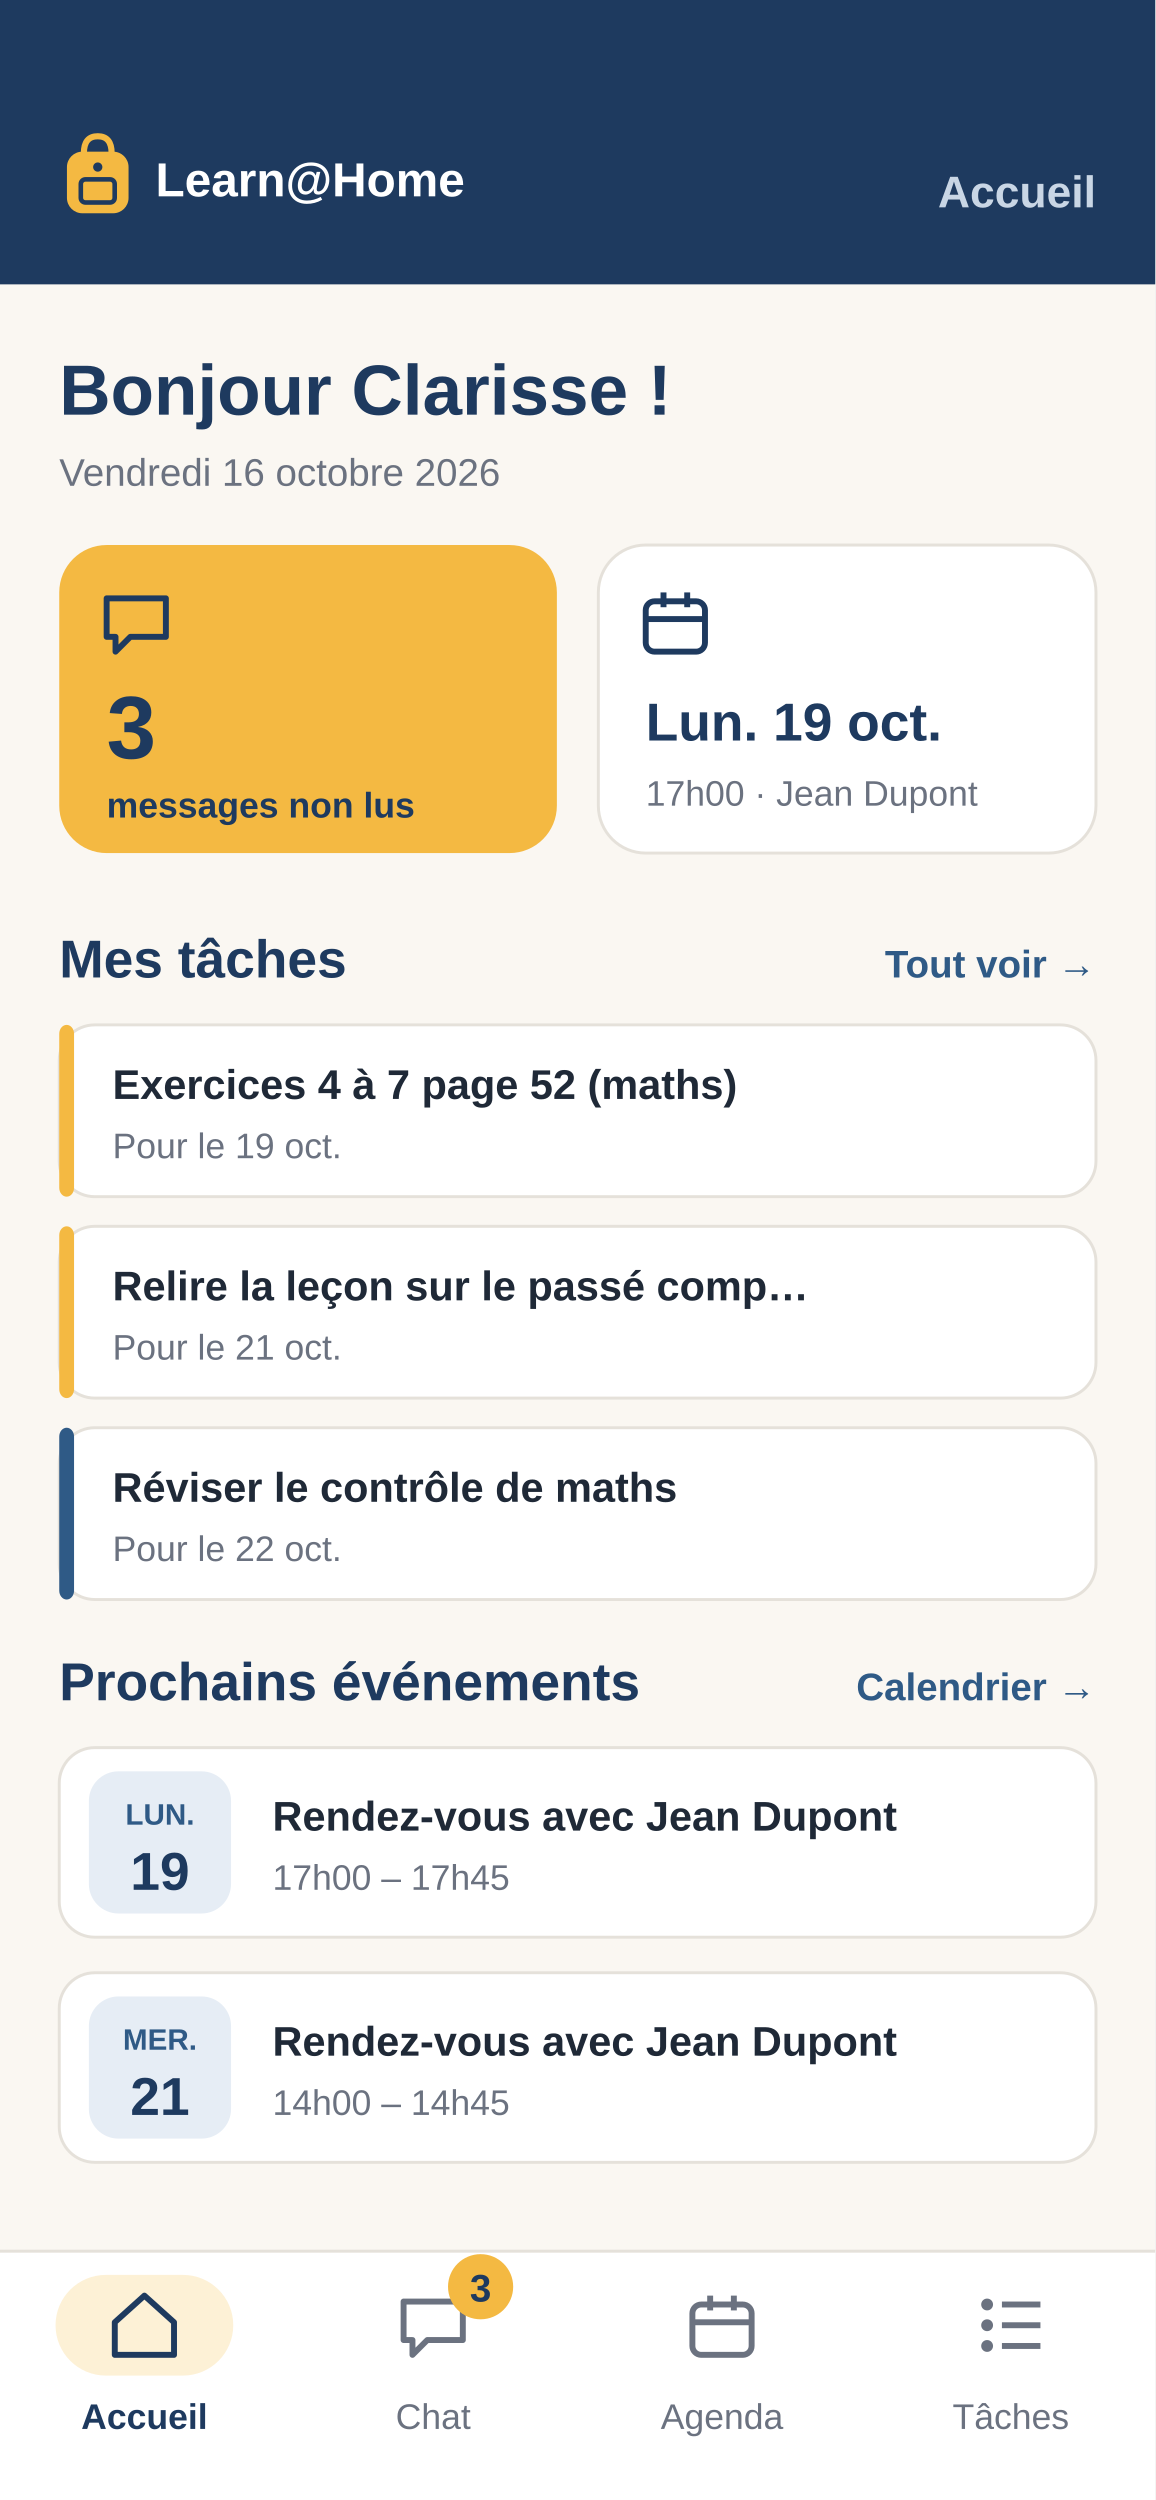
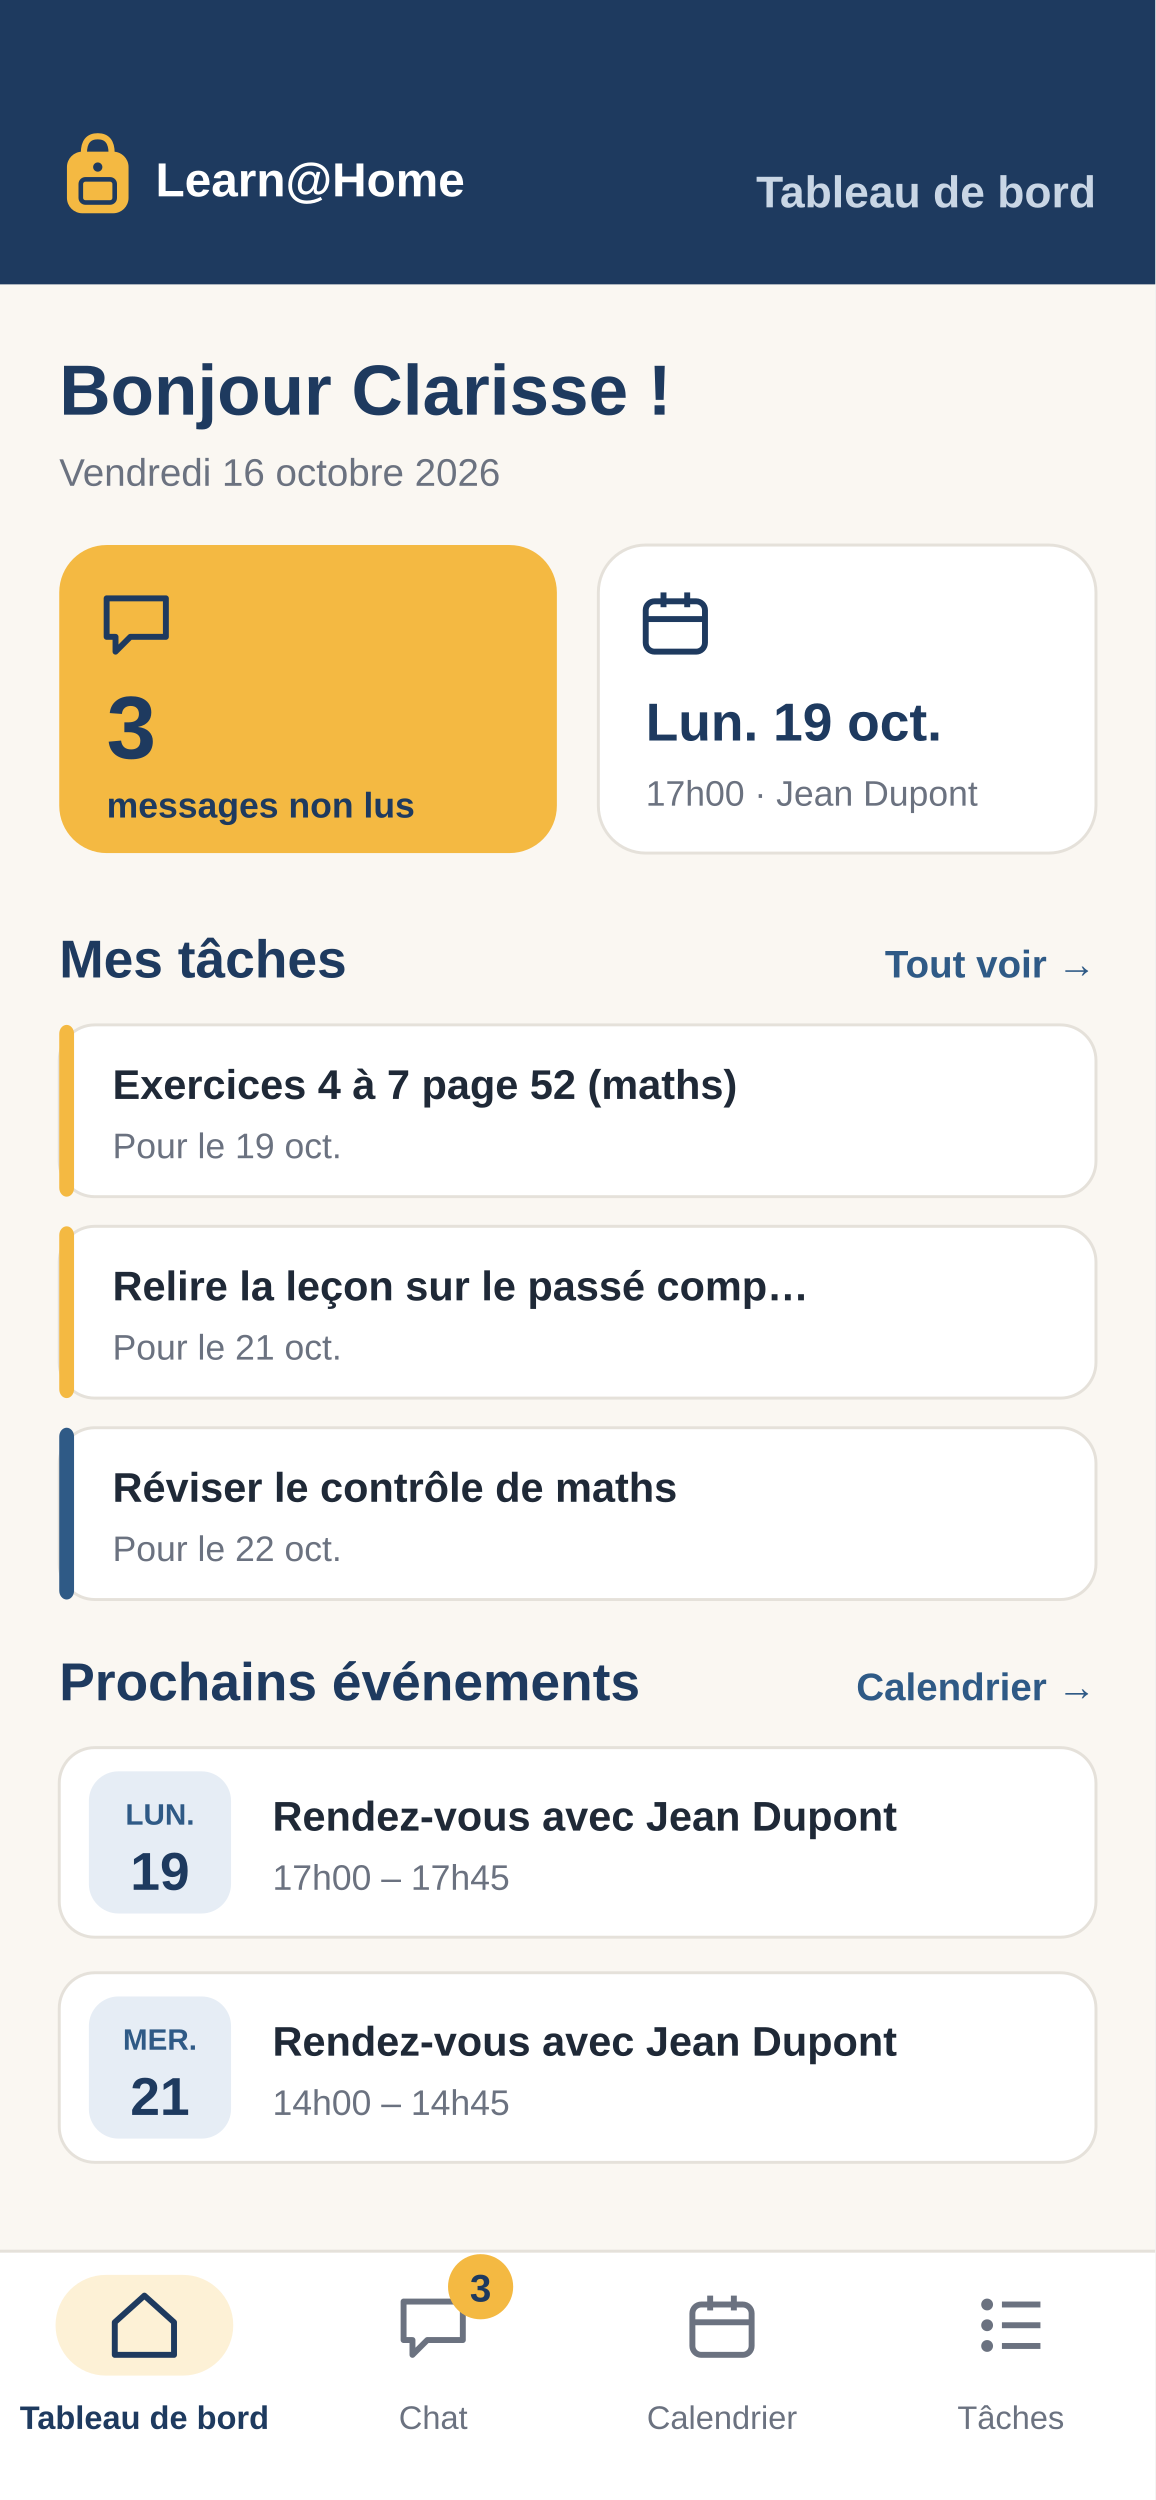
<svg xmlns="http://www.w3.org/2000/svg" width="390" height="844" viewBox="0 0 390 844" font-family="Nunito, Arial, sans-serif">
  <rect width="390" height="844" fill="#FAF7F2" />
  <rect x="0" y="0" width="390" height="96" rx="0" fill="#1E3A5F" />
  <path d="M28.32 51.72 Q28.32 46 33.0 46 Q37.68 46 37.68 51.72" fill="none" stroke="#F4B942" stroke-width="2.08" />
  <rect x="22.6" y="51.2" width="20.8" height="20.8" rx="5.2" fill="#F4B942" />
  <rect x="27.28" y="60.56" width="11.44" height="7.8" rx="1.56" fill="none" stroke="#1E3A5F" stroke-width="1.56" />
  <circle cx="33.0" cy="56.4" r="1.56" fill="#1E3A5F" />
  <text x="52.5" y="66.28" font-size="16.12" fill="#FFFFFF" font-weight="700">Learn@Home</text>
-   <text x="370" y="70" font-size="15" fill="#C9D6E5" font-weight="700" text-anchor="end">Accueil</text>
+   <text x="370" y="70" font-size="15" fill="#C9D6E5" font-weight="700" text-anchor="end">Tableau de bord</text>
  <rect x="0" y="760" width="390" height="84" rx="0" fill="#FFFFFF" />
  <line x1="0" y1="760" x2="390" y2="760" stroke="#E5E1DA" stroke-width="1" />
  <rect x="18.75" y="768" width="60" height="34" rx="17" fill="#FDF1D6" />
  <path d="M38.75 784 L48.75 775 L58.75 784 V795 H38.75 Z" fill="none" stroke="#1E3A5F" stroke-width="2" stroke-linejoin="round" />
-   <text x="48.75" y="820" font-size="12" fill="#1E3A5F" font-weight="700" text-anchor="middle">Accueil</text>
+   <text x="48.75" y="820" font-size="11" fill="#1E3A5F" font-weight="700" text-anchor="middle">Tableau de bord</text>
  <path d="M136.25 777 H156.25 V790 H144.25 L139.25 795 V790 H136.25 Z" fill="none" stroke="#6B7280" stroke-width="2" stroke-linejoin="round" />
-   <text x="146.25" y="820" font-size="12" fill="#6B7280" text-anchor="middle">Chat</text>
+   <text x="146.25" y="820" font-size="11" fill="#6B7280" text-anchor="middle">Chat</text>
  <circle cx="162.25" cy="772" r="11" fill="#F4B942" />
  <text x="162.25" y="777" font-size="13" fill="#1E3A5F" font-weight="700" text-anchor="middle">3</text>
  <rect x="233.75" y="778" width="20" height="17" rx="3" fill="none" stroke="#6B7280" stroke-width="2" />
  <line x1="233.75" y1="784" x2="253.75" y2="784" stroke="#6B7280" stroke-width="2" />
  <line x1="239.75" y1="775" x2="239.75" y2="780" stroke="#6B7280" stroke-width="2" />
  <line x1="247.75" y1="775" x2="247.75" y2="780" stroke="#6B7280" stroke-width="2" />
-   <text x="243.75" y="820" font-size="12" fill="#6B7280" text-anchor="middle">Agenda</text>
+   <text x="243.75" y="820" font-size="11" fill="#6B7280" text-anchor="middle">Calendrier</text>
  <circle cx="333.25" cy="778" r="2" fill="#6B7280" />
  <line x1="338.25" y1="778" x2="351.25" y2="778" stroke="#6B7280" stroke-width="2" />
  <circle cx="333.25" cy="785" r="2" fill="#6B7280" />
  <line x1="338.25" y1="785" x2="351.25" y2="785" stroke="#6B7280" stroke-width="2" />
  <circle cx="333.25" cy="792" r="2" fill="#6B7280" />
  <line x1="338.25" y1="792" x2="351.25" y2="792" stroke="#6B7280" stroke-width="2" />
-   <text x="341.25" y="820" font-size="12" fill="#6B7280" text-anchor="middle">Tâches</text>
+   <text x="341.25" y="820" font-size="11" fill="#6B7280" text-anchor="middle">Tâches</text>
  <text x="20" y="140" font-size="24" fill="#1E3A5F" font-weight="700">Bonjour Clarisse !</text>
  <text x="20" y="164" font-size="13" fill="#6B7280">Vendredi 16 octobre 2026</text>
  <rect x="20" y="184" width="168" height="104" rx="16" fill="#F4B942" />
  <path d="M36 202 H56 V215 H44 L39 220 V215 H36 Z" fill="none" stroke="#1E3A5F" stroke-width="2" stroke-linejoin="round" />
  <text x="36" y="256" font-size="30" fill="#1E3A5F" font-weight="700">3</text>
  <text x="36" y="276" font-size="12" fill="#1E3A5F" font-weight="700">messages non lus</text>
  <rect x="202" y="184" width="168" height="104" rx="16" fill="#FFFFFF" stroke="#E5E1DA" stroke-width="1" />
  <rect x="218" y="203" width="20" height="17" rx="3" fill="none" stroke="#1E3A5F" stroke-width="2" />
  <line x1="218" y1="209" x2="238" y2="209" stroke="#1E3A5F" stroke-width="2" />
  <line x1="224" y1="200" x2="224" y2="205" stroke="#1E3A5F" stroke-width="2" />
  <line x1="232" y1="200" x2="232" y2="205" stroke="#1E3A5F" stroke-width="2" />
  <text x="218" y="250" font-size="18" fill="#1E3A5F" font-weight="700">Lun. 19 oct.</text>
  <text x="218" y="272" font-size="12" fill="#6B7280">17h00 · Jean Dupont</text>
  <text x="20" y="330" font-size="18" fill="#1E3A5F" font-weight="700">Mes tâches</text>
  <text x="370" y="330" font-size="13" fill="#2F5A86" font-weight="700" text-anchor="end">Tout voir →</text>
  <rect x="20" y="346" width="350" height="58" rx="12" fill="#FFFFFF" stroke="#E5E1DA" stroke-width="1" />
  <rect x="20" y="346" width="5" height="58" rx="3" fill="#F4B942" />
  <text x="38" y="371" font-size="14" fill="#1F2937" font-weight="700">Exercices 4 à 7 page 52 (maths)</text>
  <text x="38" y="391" font-size="12" fill="#6B7280">Pour le 19 oct.</text>
  <rect x="20" y="414" width="350" height="58" rx="12" fill="#FFFFFF" stroke="#E5E1DA" stroke-width="1" />
  <rect x="20" y="414" width="5" height="58" rx="3" fill="#F4B942" />
  <text x="38" y="439" font-size="14" fill="#1F2937" font-weight="700">Relire la leçon sur le passé comp…</text>
  <text x="38" y="459" font-size="12" fill="#6B7280">Pour le 21 oct.</text>
  <rect x="20" y="482" width="350" height="58" rx="12" fill="#FFFFFF" stroke="#E5E1DA" stroke-width="1" />
  <rect x="20" y="482" width="5" height="58" rx="3" fill="#2F5A86" />
  <text x="38" y="507" font-size="14" fill="#1F2937" font-weight="700">Réviser le contrôle de maths</text>
  <text x="38" y="527" font-size="12" fill="#6B7280">Pour le 22 oct.</text>
  <text x="20" y="574" font-size="18" fill="#1E3A5F" font-weight="700">Prochains événements</text>
  <text x="370" y="574" font-size="13" fill="#2F5A86" font-weight="700" text-anchor="end">Calendrier →</text>
  <rect x="20" y="590" width="350" height="64" rx="12" fill="#FFFFFF" stroke="#E5E1DA" stroke-width="1" />
  <rect x="30" y="598" width="48" height="48" rx="10" fill="#E6EDF5" />
  <text x="54" y="616" font-size="10" fill="#2F5A86" font-weight="700" text-anchor="middle">LUN.</text>
  <text x="54" y="638" font-size="18" fill="#1E3A5F" font-weight="700" text-anchor="middle">19</text>
  <text x="92" y="618" font-size="14" fill="#1F2937" font-weight="700">Rendez-vous avec Jean Dupont</text>
  <text x="92" y="638" font-size="12" fill="#6B7280">17h00 – 17h45</text>
  <rect x="20" y="666" width="350" height="64" rx="12" fill="#FFFFFF" stroke="#E5E1DA" stroke-width="1" />
  <rect x="30" y="674" width="48" height="48" rx="10" fill="#E6EDF5" />
  <text x="54" y="692" font-size="10" fill="#2F5A86" font-weight="700" text-anchor="middle">MER.</text>
  <text x="54" y="714" font-size="18" fill="#1E3A5F" font-weight="700" text-anchor="middle">21</text>
  <text x="92" y="694" font-size="14" fill="#1F2937" font-weight="700">Rendez-vous avec Jean Dupont</text>
  <text x="92" y="714" font-size="12" fill="#6B7280">14h00 – 14h45</text>
</svg>
